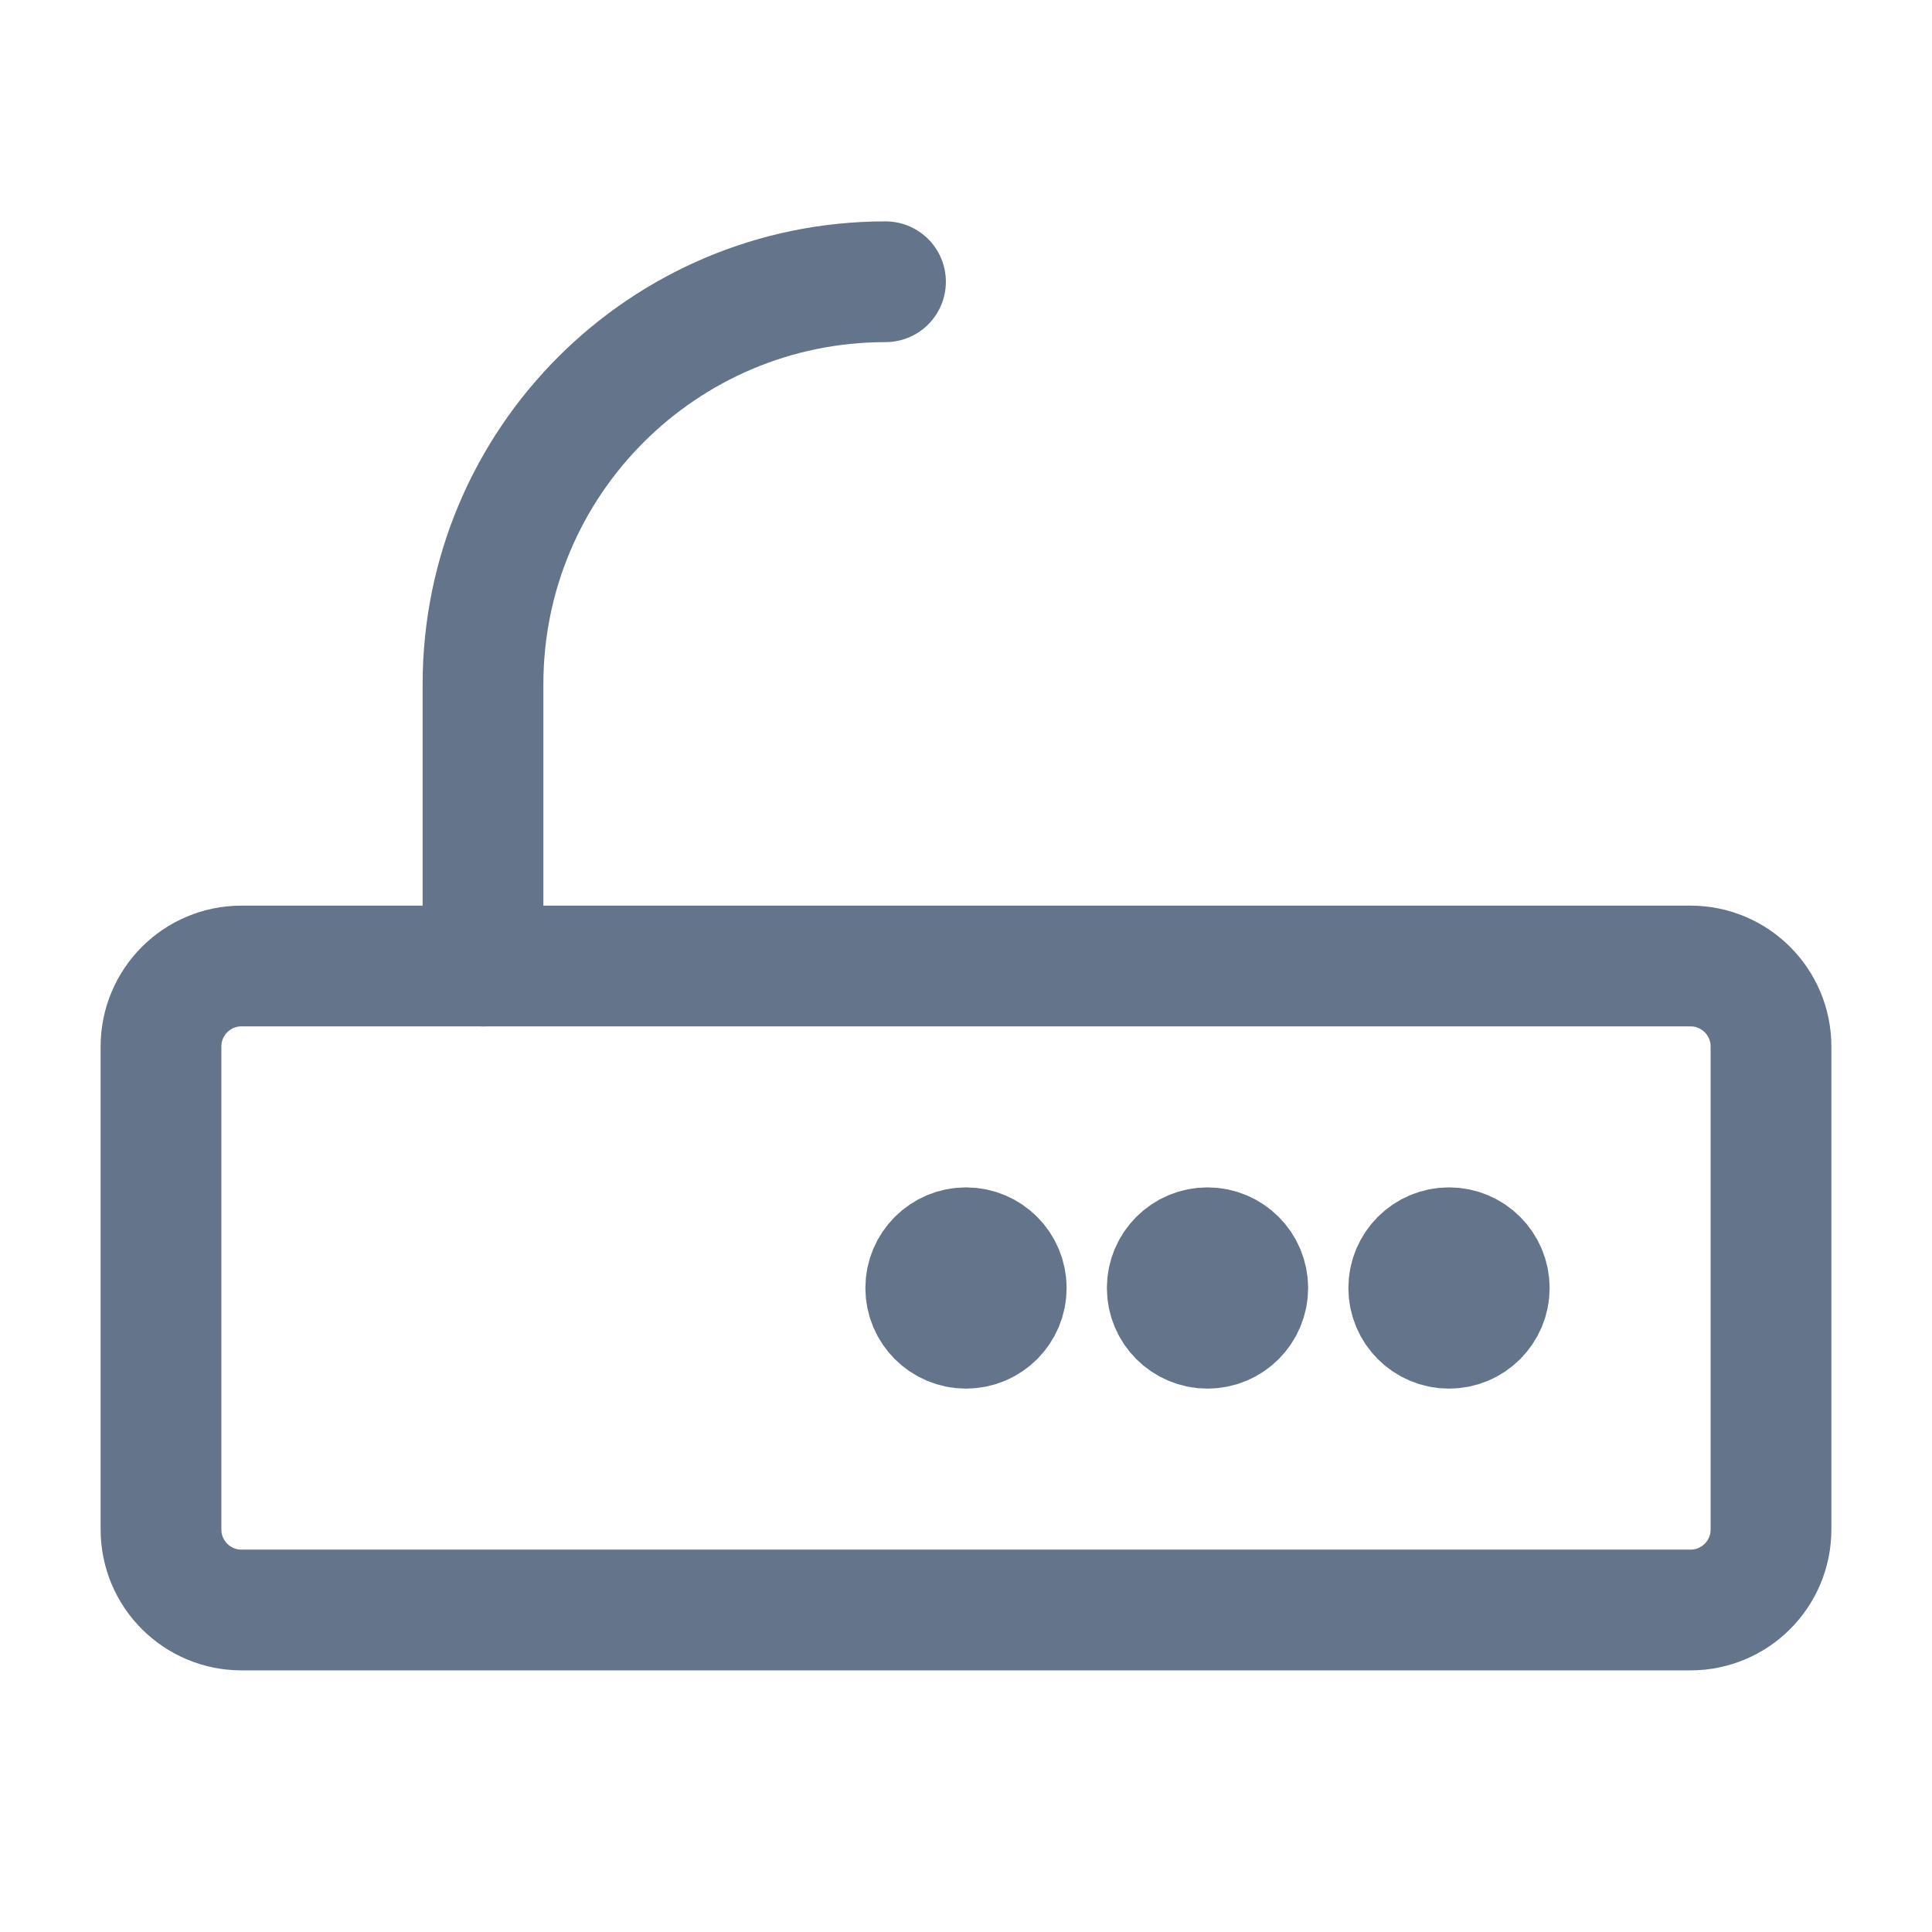
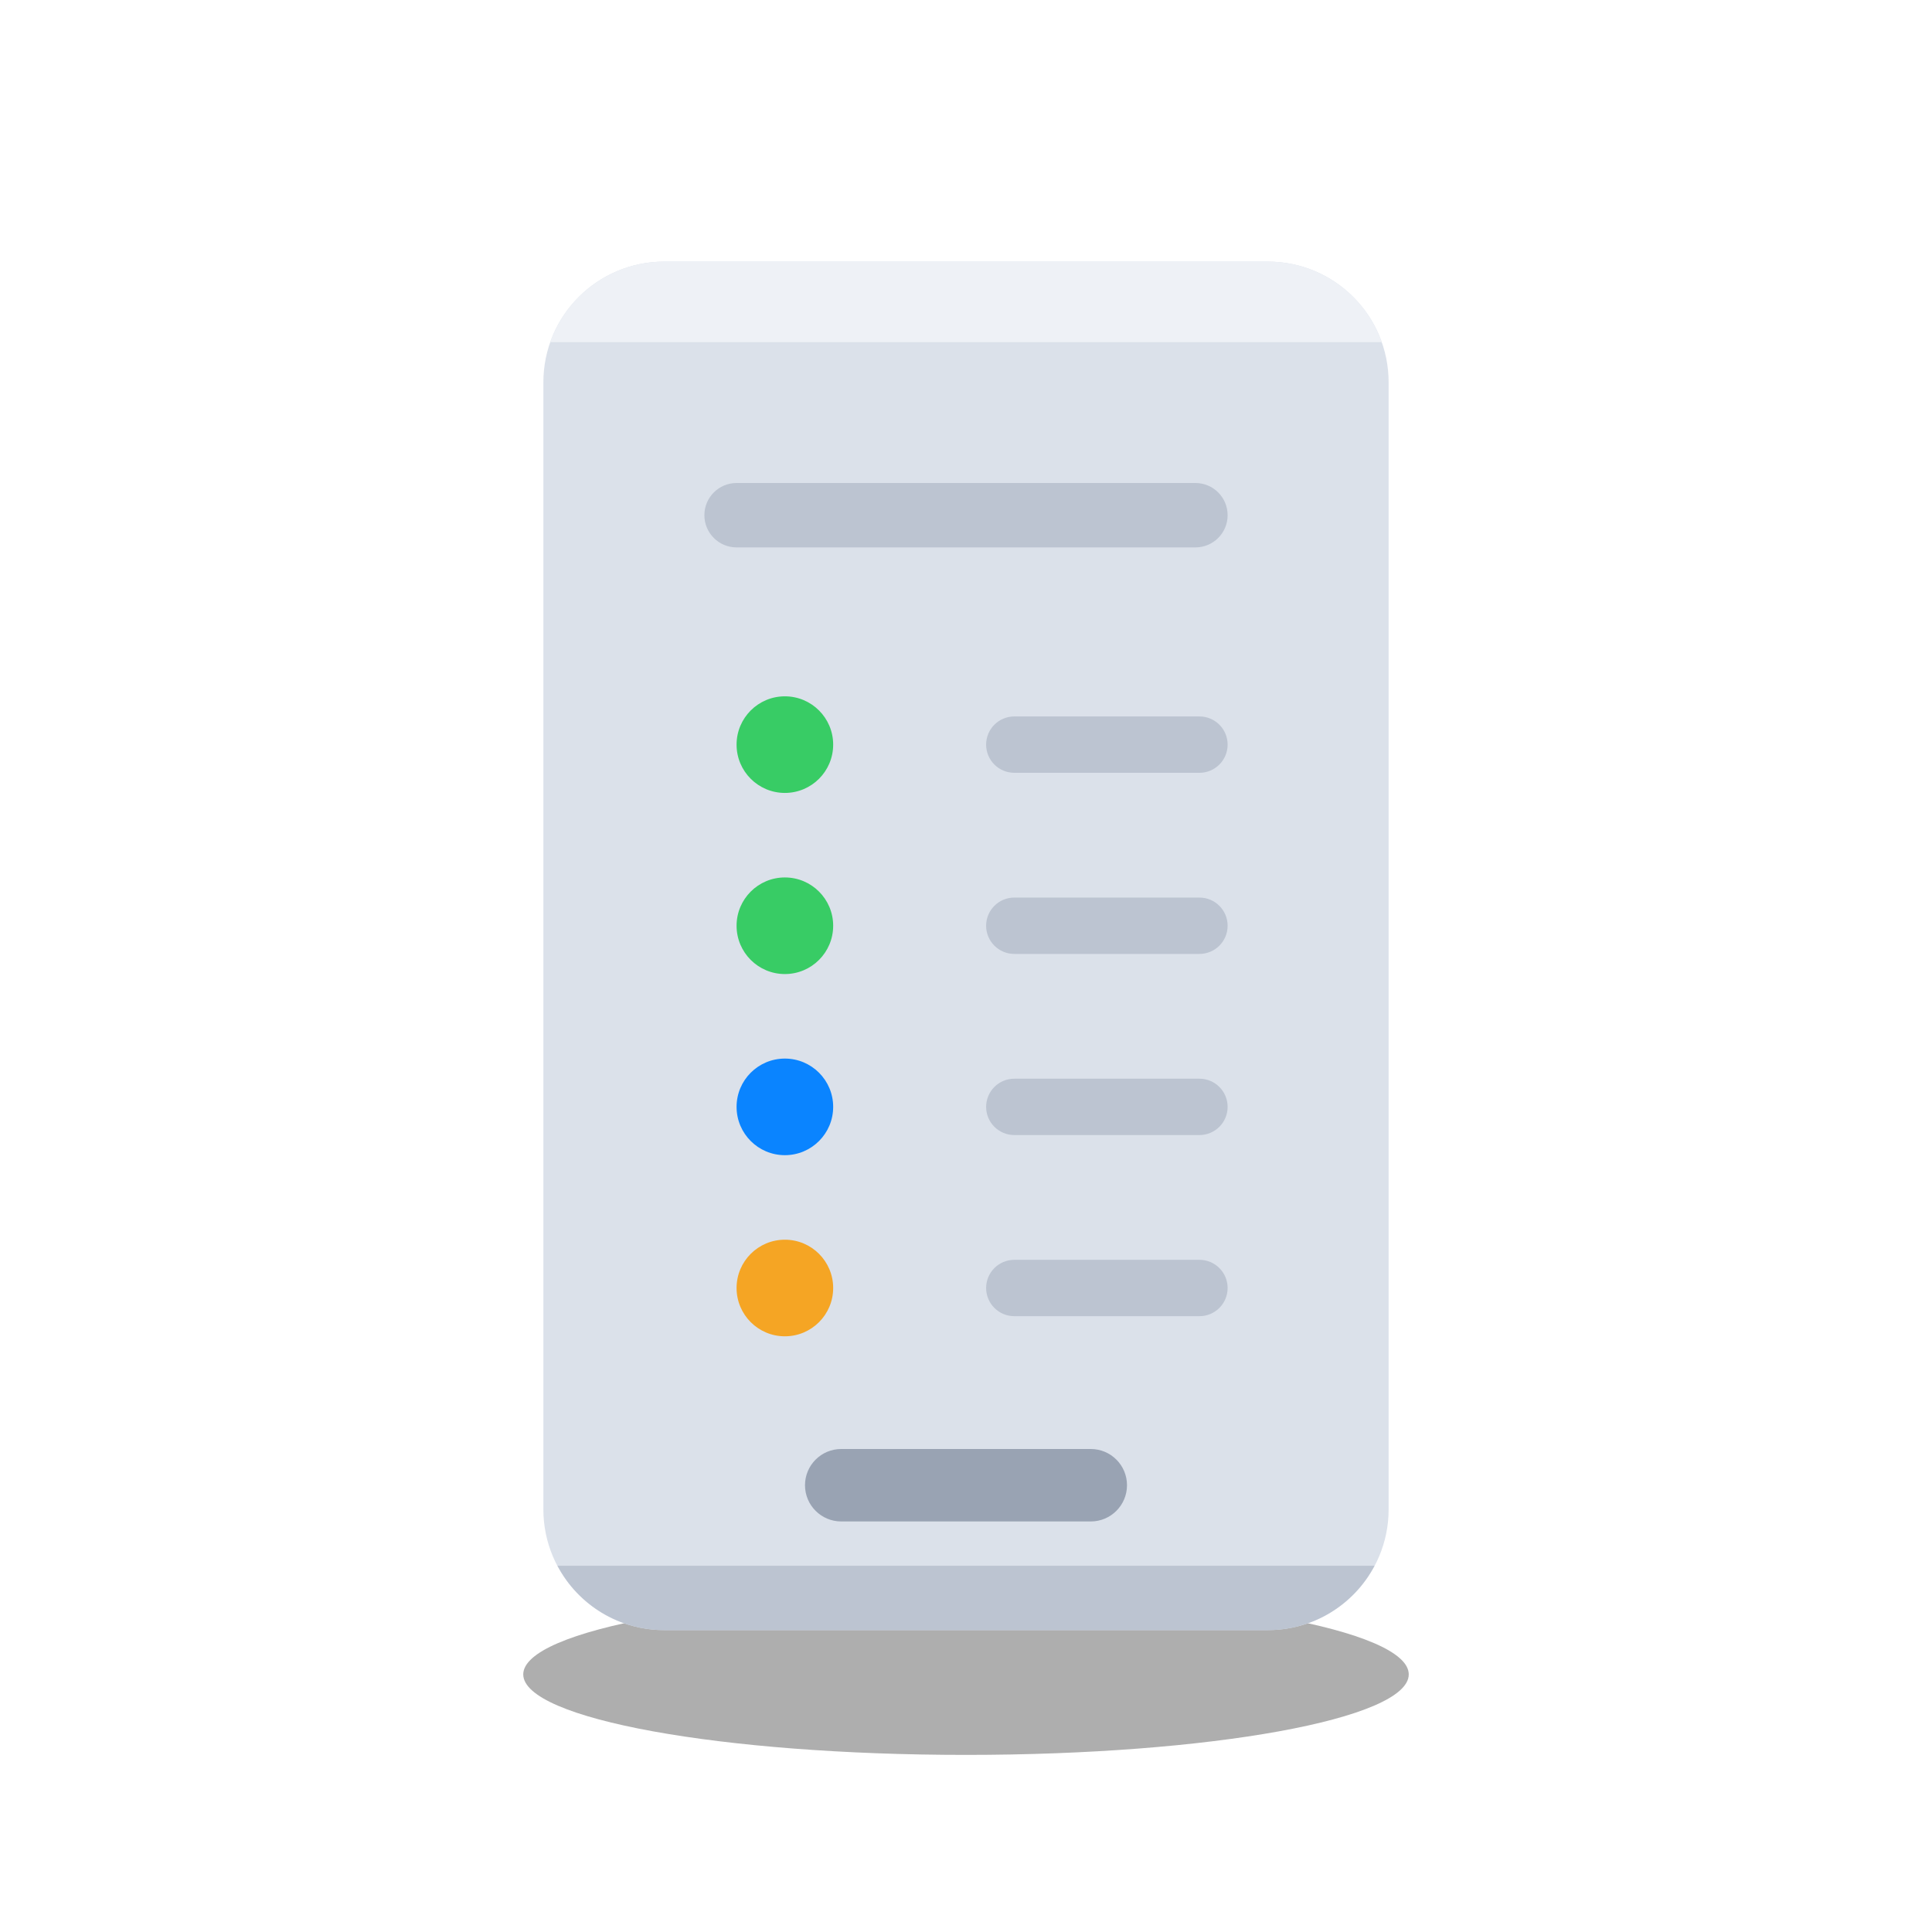
- <svg xmlns="http://www.w3.org/2000/svg" viewBox="0 0 24 24" fill="none" stroke="#64748b" stroke-width="1.5" stroke-linecap="round" stroke-linejoin="round">
-   <rect x="2" y="12" width="20" height="8" rx="1" />
-   <path d="M6 8.5V12M6 8.5A5 5 0 0 1 11 3.5" />
-   <circle cx="18" cy="16" r=".5" fill="#64748b" />
-   <circle cx="15" cy="16" r=".5" fill="#64748b" />
-   <circle cx="12" cy="16" r=".5" fill="#64748b" />
+ <svg xmlns="http://www.w3.org/2000/svg" viewBox="0 0 48 48">
+   <g stroke="none">
+     <ellipse cx="24" cy="41.6" rx="11" ry="2" fill="#000" opacity=".32" />
+     <rect x="13.5" y="6.5" width="21" height="34" rx="3" fill="#dbe1ea" />
+     <path d="M13.67 8.5 A3 3 0 0 1 16.5 6.5 H31.5 A3 3 0 0 1 34.33 8.5 Z" fill="#eef1f6" />
+     <path d="M13.85 38.9 A3 3 0 0 0 16.5 40.5 H31.5 A3 3 0 0 0 34.15 38.9 Z" fill="#bcc4d1" />
+     <rect x="17.5" y="12" width="13" height="1.6" rx="0.8" fill="#bcc4d1" />
+     <circle cx="19.5" cy="18.5" r="1.2" fill="#38cc65" />
+     <circle cx="19.5" cy="23" r="1.2" fill="#38cc65" />
+     <circle cx="19.5" cy="27.5" r="1.2" fill="#0a84ff" />
+     <circle cx="19.5" cy="32" r="1.2" fill="#f5a524" />
+     <rect x="24.5" y="17.8" width="6" height="1.4" rx="0.7" fill="#bcc4d1" />
+     <rect x="24.5" y="22.3" width="6" height="1.4" rx="0.7" fill="#bcc4d1" />
+     <rect x="24.5" y="26.8" width="6" height="1.4" rx="0.7" fill="#bcc4d1" />
+     <rect x="24.5" y="31.3" width="6" height="1.4" rx="0.7" fill="#bcc4d1" />
+     <rect x="20" y="36" width="8" height="1.8" rx="0.9" fill="#99a3b3" />
+   </g>
</svg>
